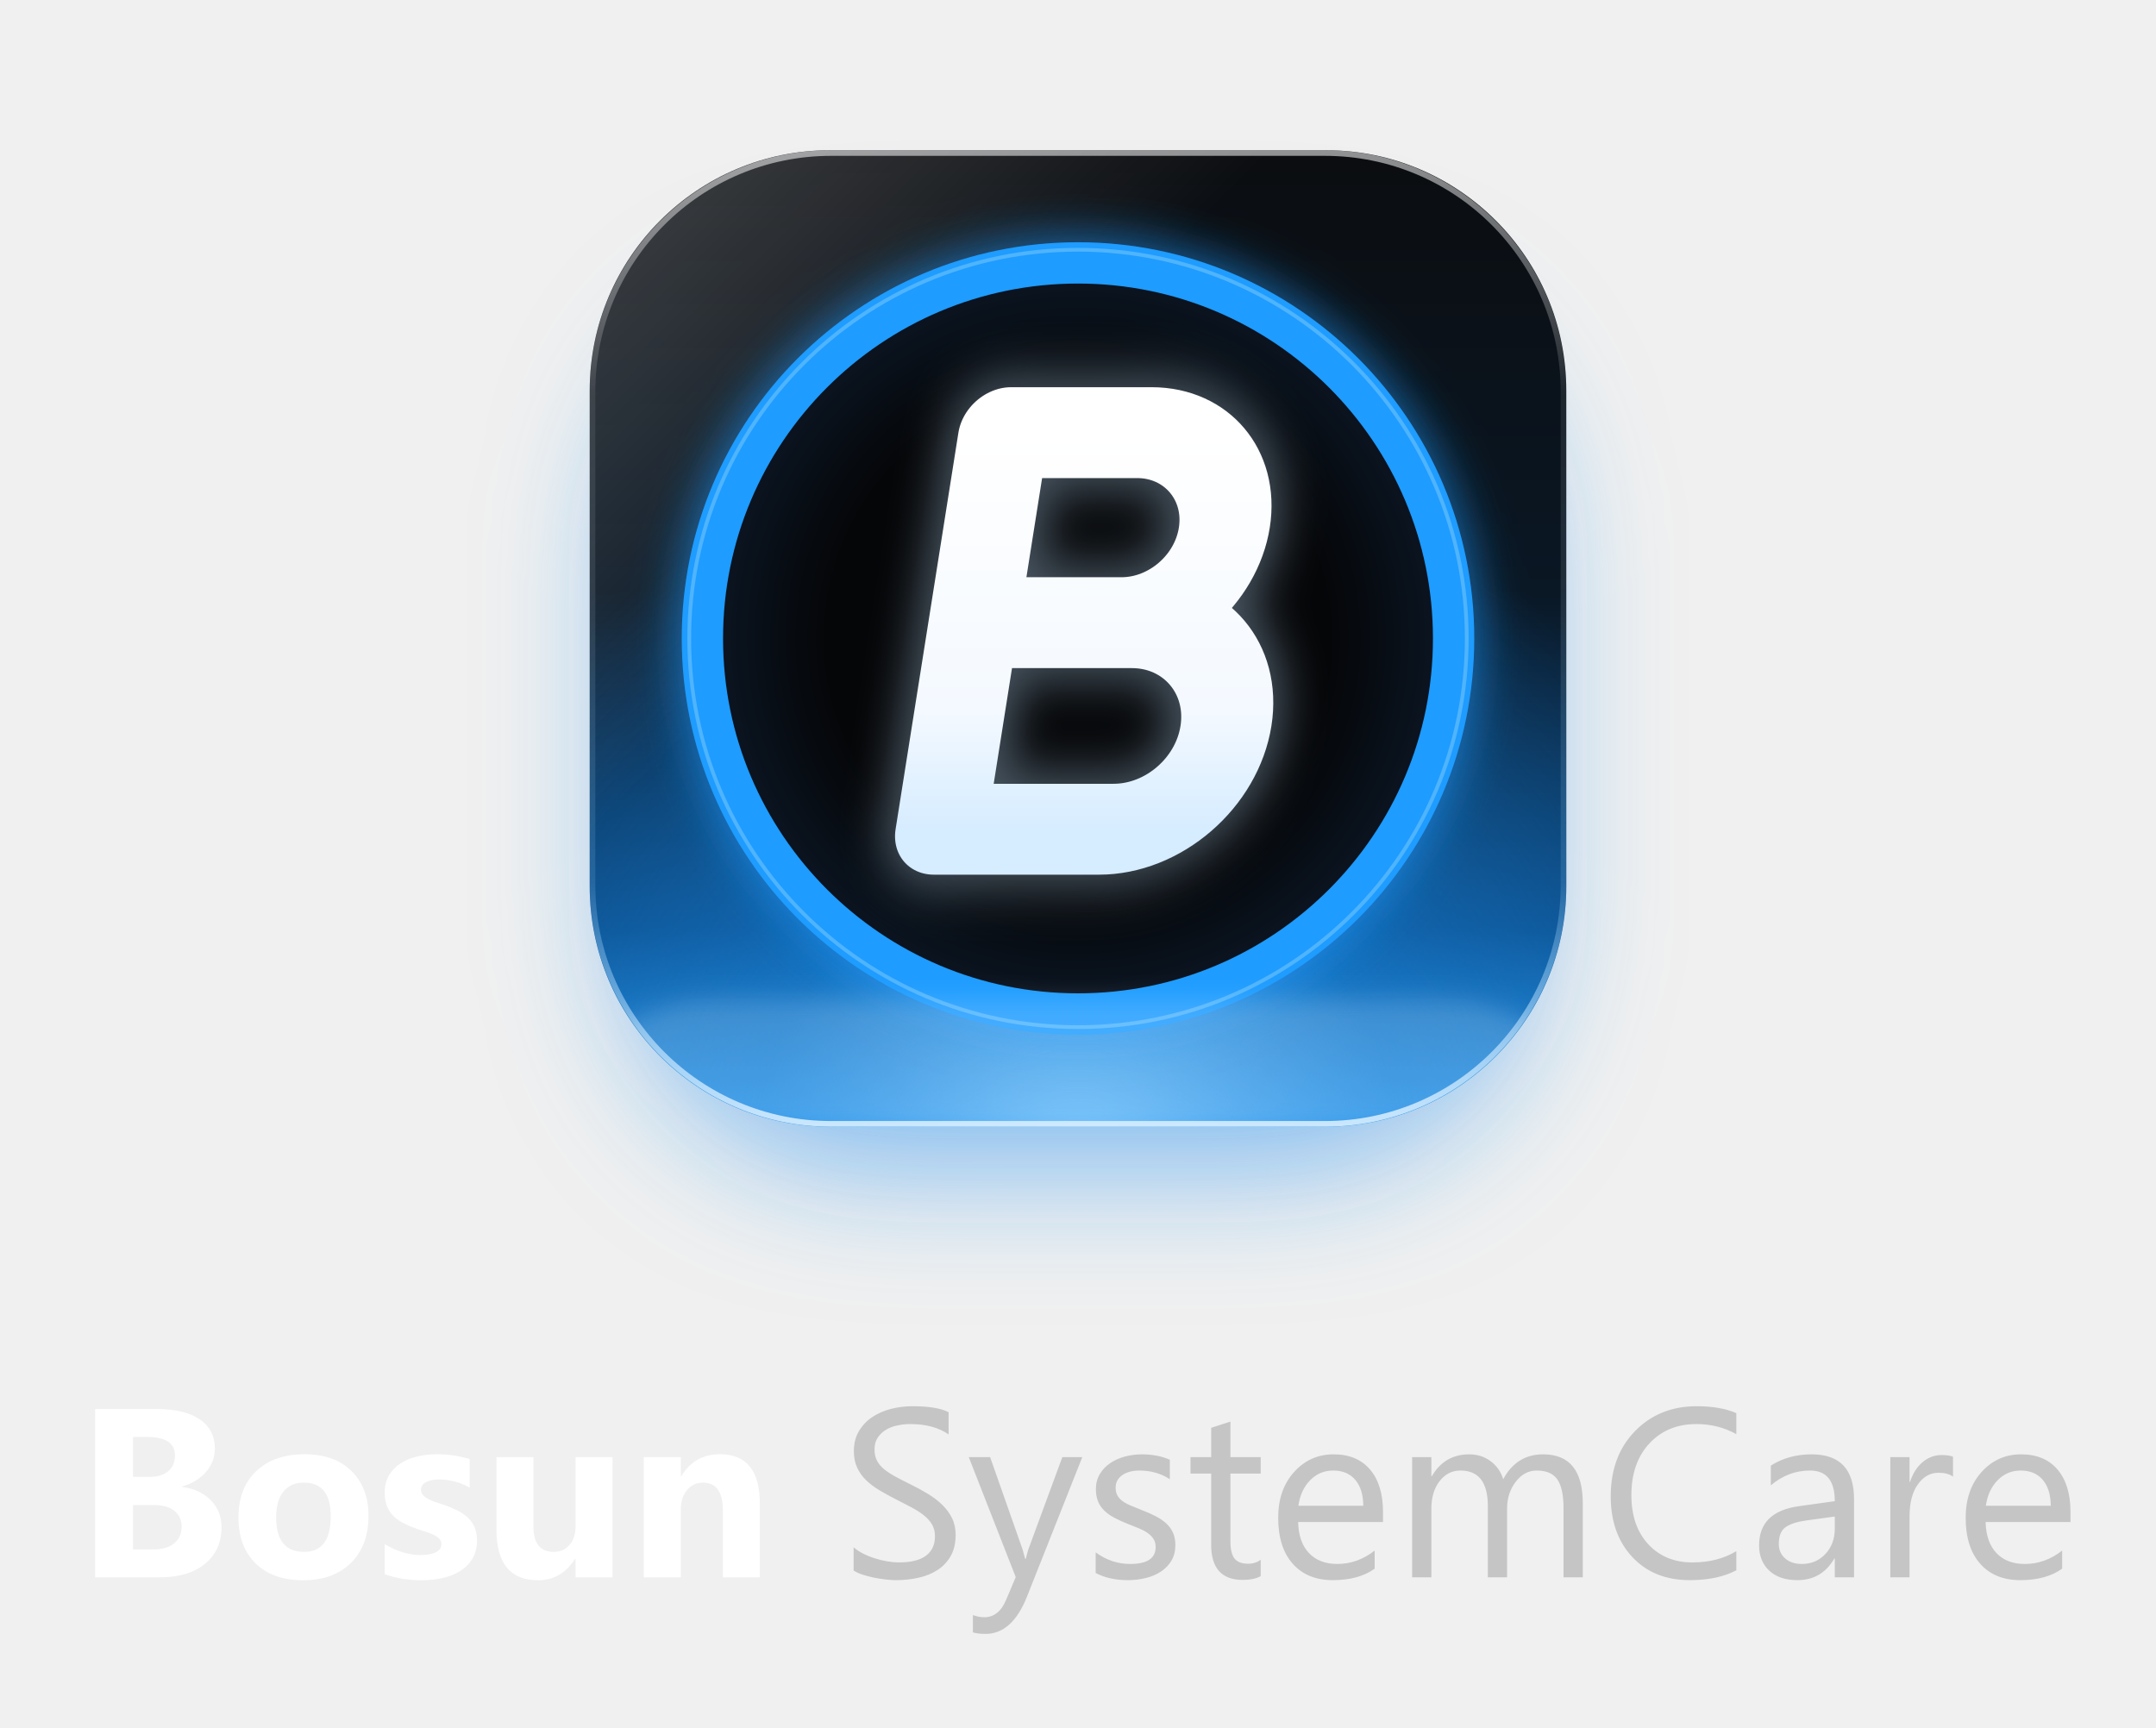
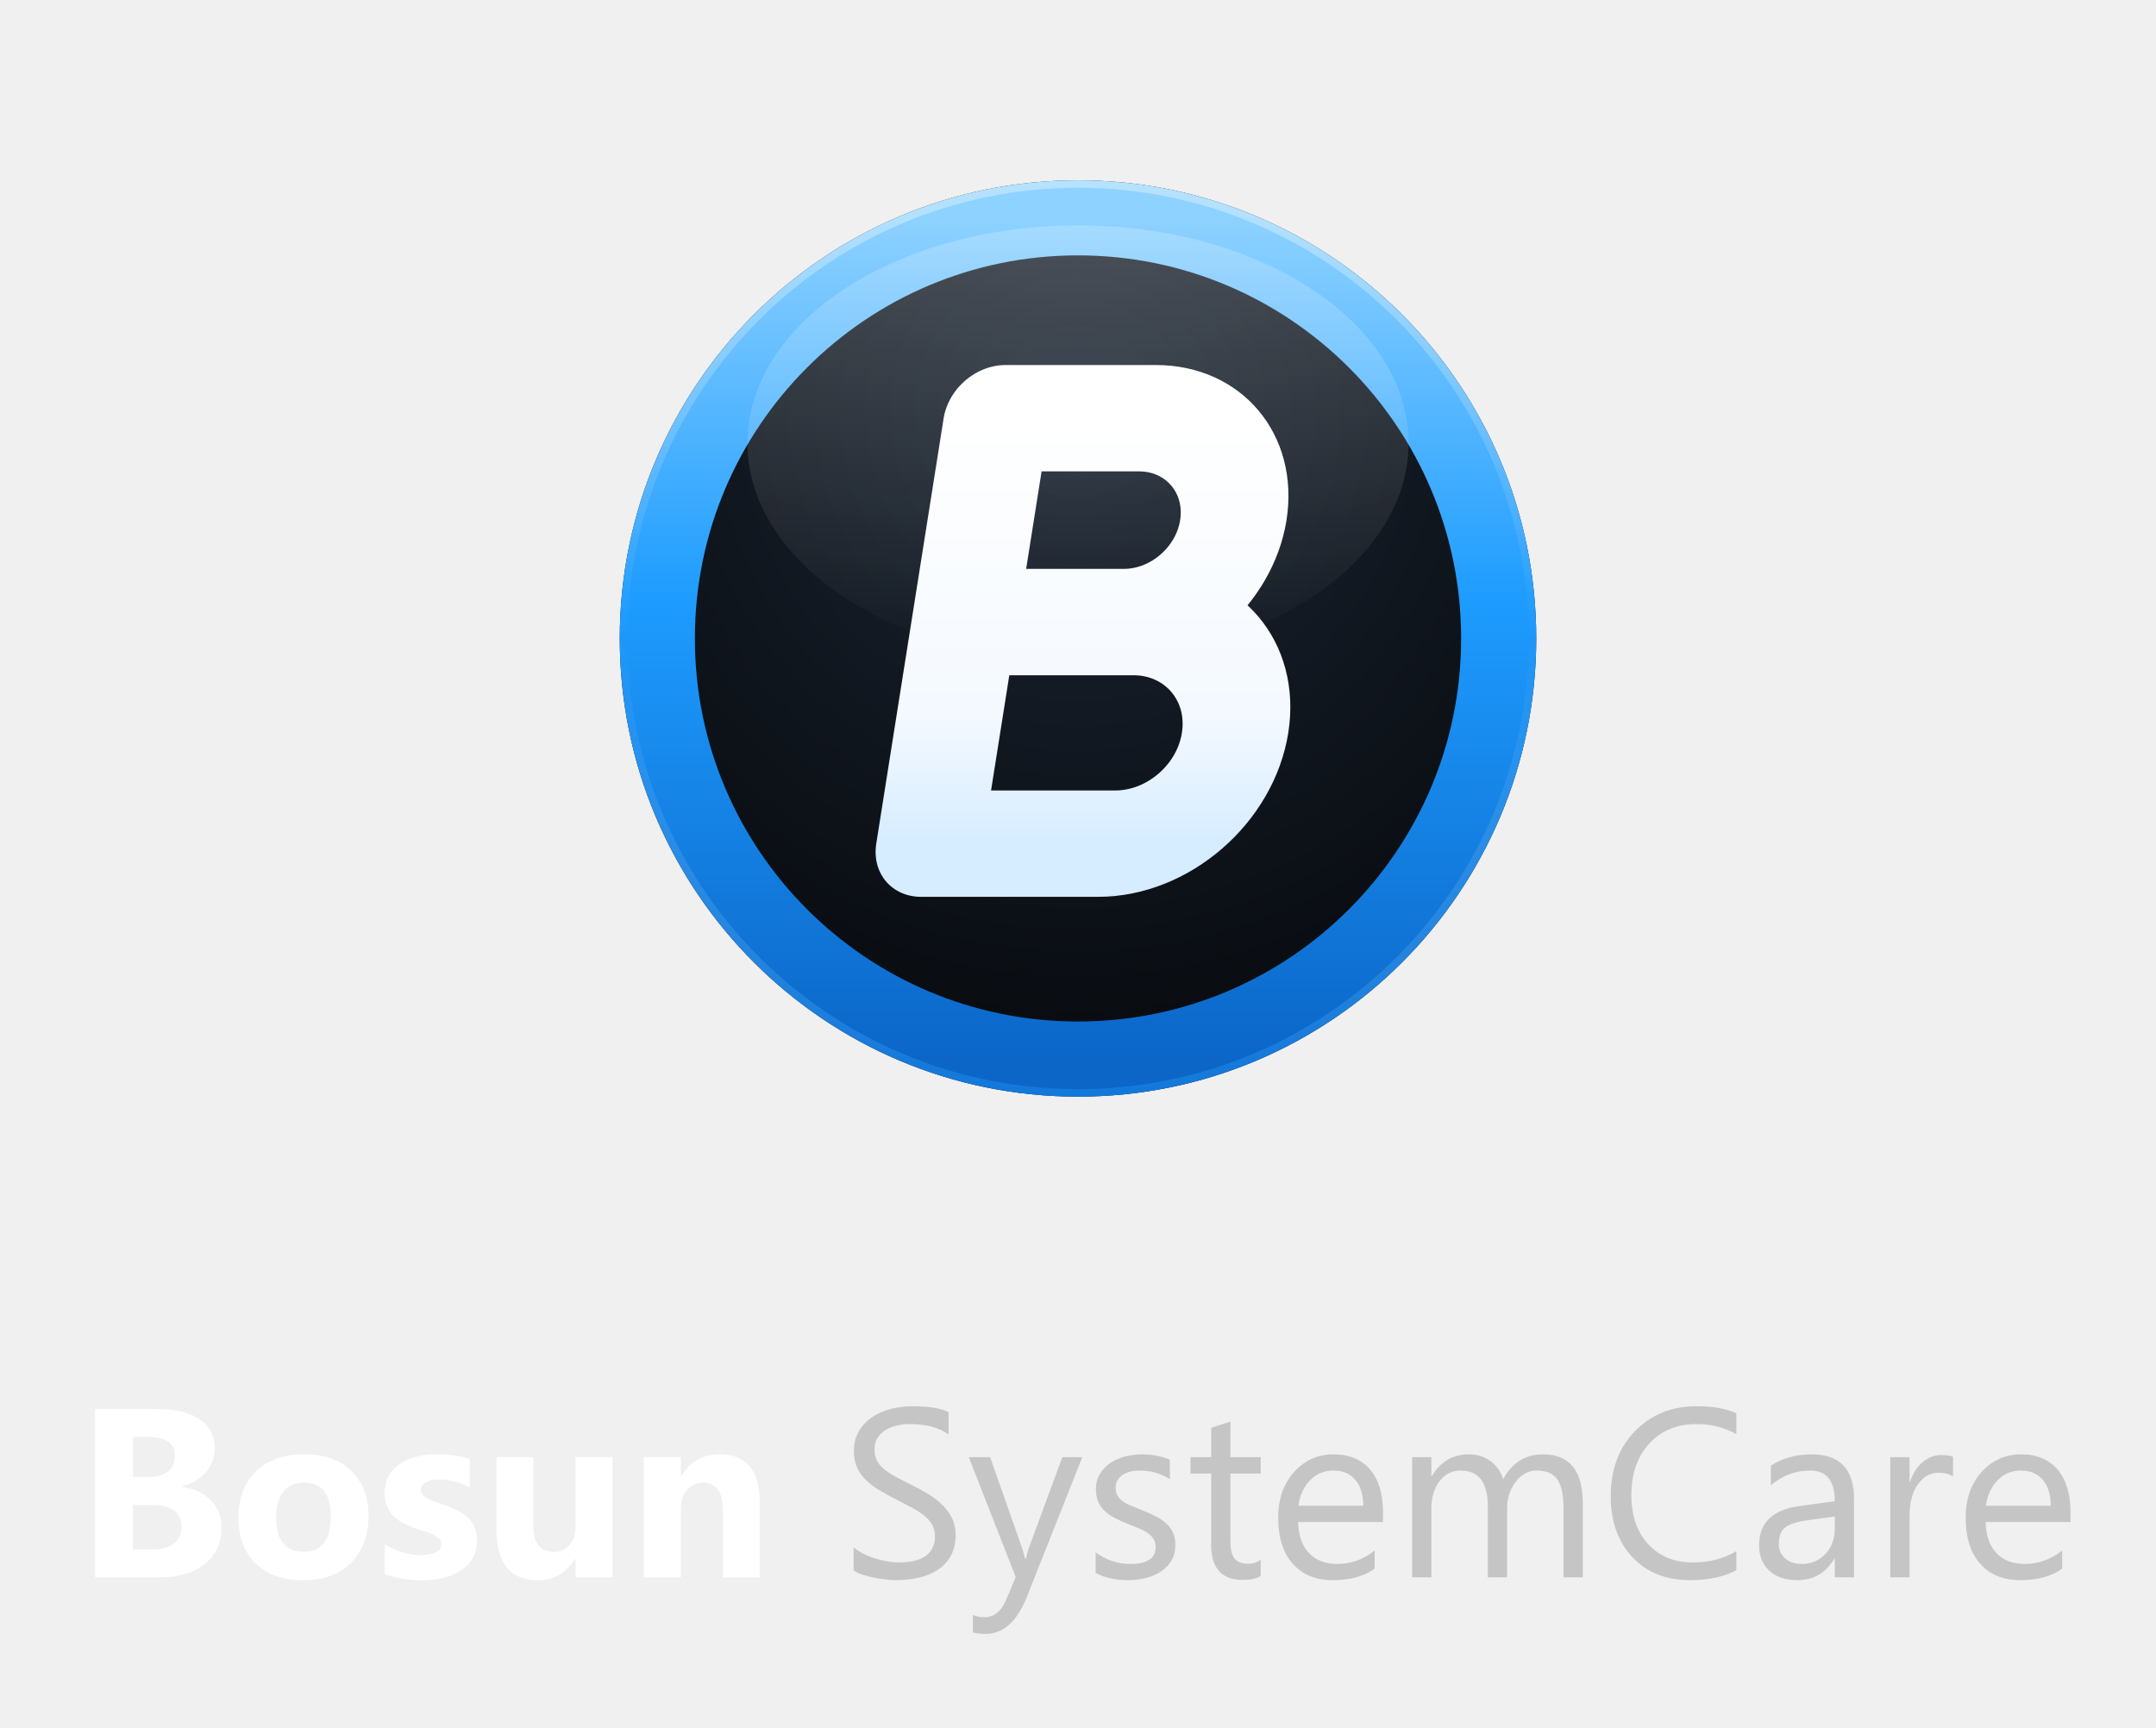
<svg xmlns="http://www.w3.org/2000/svg" viewBox="-157 -40 574 460">
  <svg x="0" y="0" width="260" height="260" viewBox="0 0 260 260" overflow="visible">
    <defs>
-       <linearGradient id="tile" x1="0" y1="0" x2="0" y2="1">
-         <stop offset="0" stop-color="#0b0d10" />
-         <stop offset=".45" stop-color="#0a1724" />
-         <stop offset=".8" stop-color="#0c4f8c" />
-         <stop offset="1" stop-color="#2a9bf0" />
+       <radialGradient id="disc" cx="130" cy="70" r="200" gradientUnits="userSpaceOnUse">
+         <stop offset="0" stop-color="#1b2532" />
+         <stop offset="1" stop-color="#05070a" />
+       </radialGradient>
+       <linearGradient id="ring" x1="0" y1="0" x2="0" y2="1">
+         <stop offset="0" stop-color="#8ed2ff" />
+         <stop offset=".45" stop-color="#1e9cff" />
+         <stop offset="1" stop-color="#0b66c8" />
      </linearGradient>
-       <radialGradient id="bottomglow" cx=".5" cy="1.05" r=".75">
-         <stop offset="0" stop-color="#7cc8ff" stop-opacity=".9" />
-         <stop offset=".45" stop-color="#1a86e0" stop-opacity=".45" />
-         <stop offset="1" stop-color="#1a86e0" stop-opacity="0" />
-       </radialGradient>
+       <linearGradient id="gloss" x1="0" y1="0" x2="0" y2="1">
+         <stop offset="0" stop-color="#fff" stop-opacity=".22" />
+         <stop offset="1" stop-color="#fff" stop-opacity="0" />
+       </linearGradient>
      <linearGradient id="rim" x1="0" y1="0" x2="0" y2="1">
-         <stop offset="0" stop-color="#fff" stop-opacity=".55" />
-         <stop offset=".25" stop-color="#fff" stop-opacity=".08" />
-         <stop offset=".75" stop-color="#9fd6ff" stop-opacity=".15" />
-         <stop offset="1" stop-color="#d8eeff" stop-opacity=".9" />
+         <stop offset="0" stop-color="#fff" stop-opacity=".35" />
+         <stop offset=".5" stop-color="#fff" stop-opacity="0" />
+         <stop offset="1" stop-color="#1e9cff" stop-opacity=".35" />
      </linearGradient>
-       <linearGradient id="sheen" x1="0" y1="0" x2="1" y2="1">
-         <stop offset="0" stop-color="#fff" stop-opacity=".22" />
-         <stop offset=".35" stop-color="#fff" stop-opacity="0" />
-       </linearGradient>
-       <radialGradient id="core" cx=".5" cy=".5" r=".5">
-         <stop offset=".7" stop-color="#050608" />
-         <stop offset="1" stop-color="#0a1420" />
-       </radialGradient>
-       <linearGradient id="glyph" x1="0" y1="0" x2="0" y2="1">
-         <stop offset="0" stop-color="#ffffff" />
+       <linearGradient id="glyph" x1="0" y1="82" x2="0" y2="178" gradientUnits="userSpaceOnUse">
+         <stop offset="0" stop-color="#fff" />
        <stop offset=".7" stop-color="#f4f9ff" />
        <stop offset="1" stop-color="#d6ecff" />
      </linearGradient>
-       <filter id="blur18" x="-50%" y="-50%" width="200%" height="200%">
-         <feGaussianBlur stdDeviation="18" />
-       </filter>
-       <filter id="blur6" x="-50%" y="-50%" width="200%" height="200%">
-         <feGaussianBlur stdDeviation="6" />
-       </filter>
-       <filter id="blur3" x="-50%" y="-50%" width="200%" height="200%">
-         <feGaussianBlur stdDeviation="3" />
-       </filter>
-       <clipPath id="tc">
-         <rect width="260" height="260" rx="64" />
-       </clipPath>
    </defs>
-     <rect x="10" y="40" width="240" height="230" rx="64" fill="#1a8cf0" opacity=".55" filter="url(#blur18)" />
-     <g clip-path="url(#tc)">
-       <rect width="260" height="260" fill="url(#tile)" />
-       <rect width="260" height="260" fill="url(#bottomglow)" />
-       <rect width="260" height="260" fill="url(#sheen)" />
-       <circle cx="130" cy="130" r="100" fill="none" stroke="#1e9bff" stroke-width="14" opacity=".6" filter="url(#blur6)" />
-       <circle cx="130" cy="130" r="95" fill="url(#core)" />
-       <circle cx="130" cy="130" r="100" fill="none" stroke="#1e9cff" stroke-width="11" />
-       <circle cx="130" cy="130" r="103.5" fill="none" stroke="#7fcbff" stroke-width="1" opacity=".5" />
-       <g transform="translate(136 128) scale(1.10) skewX(-9) translate(-141 -130)">
-         <path d="M110 178V82h34a23 23 0 0 1 0 46h-34h40a25 25 0 0 1 0 50z" fill="none" stroke="#bfe3ff" stroke-width="28" stroke-linejoin="round" opacity=".35" filter="url(#blur6)" />
-         <path d="M110 178V82h34a23 23 0 0 1 0 46h-34h40a25 25 0 0 1 0 50z" fill="none" stroke="url(#glyph)" stroke-width="22" stroke-linejoin="round" stroke-linecap="round" />
-       </g>
+     <circle cx="130" cy="130" r="122" fill="url(#disc)" />
+     <circle cx="130" cy="130" r="112" fill="none" stroke="url(#ring)" stroke-width="20" />
+     <ellipse cx="130" cy="78" rx="88" ry="58" fill="url(#gloss)" />
+     <circle cx="130" cy="130" r="121" fill="none" stroke="url(#rim)" stroke-width="2" />
+     <g transform="translate(136 128) scale(1.18) skewX(-9) translate(-141 -130)">
+       <path d="M110 178V82h34a23 23 0 0 1 0 46h-34h40a25 25 0 0 1 0 50z" fill="none" stroke="url(#glyph)" stroke-width="24" stroke-linejoin="round" />
    </g>
-     <rect x=".75" y=".75" width="258.5" height="258.5" rx="63.5" fill="none" stroke="url(#rim)" stroke-width="1.5" />
-     <rect x="4" y="226" width="252" height="34" rx="30" fill="#e6f4ff" opacity=".18" filter="url(#blur3)" clip-path="url(#tc)" />
  </svg>
  <path fill="#FFFFFF" d="M-131.672 380.0V335.188H-115.359Q-107.859 335.188 -103.828 337.938Q-99.797 340.688 -99.797 345.688Q-99.797 349.312 -102.25 352.031Q-104.703 354.75 -108.516 355.812V355.938Q-103.734 356.531 -100.875 359.469Q-98.016 362.406 -98.016 366.625Q-98.016 372.781 -102.422 376.391Q-106.828 380.0 -114.453 380.0ZM-121.578 342.625V353.25H-117.141Q-114.016 353.25 -112.219 351.734Q-110.422 350.219 -110.422 347.562Q-110.422 342.625 -117.797 342.625ZM-121.578 360.75V372.562H-116.109Q-112.609 372.562 -110.625 370.938Q-108.641 369.312 -108.641 366.5Q-108.641 363.812 -110.594 362.281Q-112.547 360.75 -116.047 360.75Z M-76.359 380.781Q-84.359 380.781 -88.938 376.297Q-93.516 371.812 -93.516 364.125Q-93.516 356.188 -88.766 351.703Q-84.016 347.219 -75.922 347.219Q-67.953 347.219 -63.422 351.703Q-58.891 356.188 -58.891 363.562Q-58.891 371.531 -63.562 376.156Q-68.234 380.781 -76.359 380.781ZM-76.109 354.781Q-79.609 354.781 -81.547 357.188Q-83.484 359.594 -83.484 364.0Q-83.484 373.219 -76.047 373.219Q-68.953 373.219 -68.953 363.75Q-68.953 354.781 -76.109 354.781Z M-54.578 379.156V371.156Q-52.141 372.625 -49.719 373.344Q-47.297 374.062 -45.141 374.062Q-42.516 374.062 -41.0 373.344Q-39.484 372.625 -39.484 371.156Q-39.484 370.219 -40.172 369.594Q-40.859 368.969 -41.938 368.5Q-43.016 368.031 -44.297 367.656Q-45.578 367.281 -46.766 366.812Q-48.672 366.094 -50.125 365.266Q-51.578 364.438 -52.562 363.344Q-53.547 362.25 -54.062 360.812Q-54.578 359.375 -54.578 357.406Q-54.578 354.719 -53.406 352.781Q-52.234 350.844 -50.281 349.609Q-48.328 348.375 -45.812 347.797Q-43.297 347.219 -40.578 347.219Q-38.453 347.219 -36.266 347.547Q-34.078 347.875 -31.953 348.5V356.125Q-33.828 355.031 -35.969 354.484Q-38.109 353.938 -40.172 353.938Q-41.141 353.938 -42.0 354.109Q-42.859 354.281 -43.516 354.609Q-44.172 354.938 -44.547 355.453Q-44.922 355.969 -44.922 356.625Q-44.922 357.5 -44.359 358.125Q-43.797 358.75 -42.891 359.203Q-41.984 359.656 -40.875 360.016Q-39.766 360.375 -38.672 360.75Q-36.703 361.438 -35.109 362.25Q-33.516 363.062 -32.375 364.156Q-31.234 365.25 -30.625 366.719Q-30.016 368.188 -30.016 370.219Q-30.016 373.062 -31.25 375.078Q-32.484 377.094 -34.531 378.359Q-36.578 379.625 -39.25 380.203Q-41.922 380.781 -44.797 380.781Q-50.078 380.781 -54.578 379.156Z M6.078 380.0H-3.766V375.125H-3.922Q-7.578 380.781 -13.703 380.781Q-24.828 380.781 -24.828 367.312V348.0H-14.984V366.438Q-14.984 373.219 -9.609 373.219Q-6.953 373.219 -5.359 371.359Q-3.766 369.5 -3.766 366.312V348.0H6.078Z M45.297 380.0H35.453V362.219Q35.453 354.781 30.141 354.781Q27.578 354.781 25.922 356.75Q24.266 358.719 24.266 361.75V380.0H14.391V348.0H24.266V353.062H24.391Q27.922 347.219 34.672 347.219Q45.297 347.219 45.297 360.406Z" />
  <path fill="#C5C5C5" d=" M70.266 378.188V372.0Q71.328 372.938 72.812 373.688Q74.297 374.438 75.938 374.953Q77.578 375.469 79.234 375.75Q80.891 376.031 82.297 376.031Q87.141 376.031 89.531 374.234Q91.922 372.438 91.922 369.062Q91.922 367.25 91.125 365.906Q90.328 364.562 88.922 363.453Q87.516 362.344 85.594 361.328Q83.672 360.312 81.453 359.188Q79.109 358.0 77.078 356.781Q75.047 355.562 73.547 354.094Q72.047 352.625 71.188 350.766Q70.328 348.906 70.328 346.406Q70.328 343.344 71.672 341.078Q73.016 338.812 75.203 337.344Q77.391 335.875 80.188 335.156Q82.984 334.438 85.891 334.438Q92.516 334.438 95.547 336.031V341.938Q91.578 339.188 85.359 339.188Q83.641 339.188 81.922 339.547Q80.203 339.906 78.859 340.719Q77.516 341.531 76.672 342.812Q75.828 344.094 75.828 345.938Q75.828 347.656 76.469 348.906Q77.109 350.156 78.359 351.188Q79.609 352.219 81.406 353.188Q83.203 354.156 85.547 355.312Q87.953 356.5 90.109 357.812Q92.266 359.125 93.891 360.719Q95.516 362.312 96.469 364.25Q97.422 366.188 97.422 368.688Q97.422 372.0 96.125 374.297Q94.828 376.594 92.625 378.031Q90.422 379.469 87.547 380.109Q84.672 380.75 81.484 380.75Q80.422 380.75 78.859 380.578Q77.297 380.406 75.672 380.078Q74.047 379.75 72.594 379.266Q71.141 378.781 70.266 378.188Z M131.141 348.0 116.422 385.125Q112.484 395.062 105.359 395.062Q103.359 395.062 102.016 394.656V390.062Q103.672 390.625 105.047 390.625Q108.922 390.625 110.859 386.0L113.422 379.938L100.922 348.0H106.609L115.266 372.625Q115.422 373.094 115.922 375.062H116.109Q116.266 374.312 116.734 372.688L125.828 348.0Z M134.703 378.844V373.344Q138.891 376.438 143.922 376.438Q150.672 376.438 150.672 371.938Q150.672 370.656 150.094 369.766Q149.516 368.875 148.531 368.188Q147.547 367.5 146.219 366.953Q144.891 366.406 143.359 365.812Q141.234 364.969 139.625 364.109Q138.016 363.25 136.938 362.172Q135.859 361.094 135.312 359.719Q134.766 358.344 134.766 356.5Q134.766 354.25 135.797 352.516Q136.828 350.781 138.547 349.609Q140.266 348.438 142.469 347.844Q144.672 347.25 147.016 347.25Q151.172 347.25 154.453 348.688V353.875Q150.922 351.562 146.328 351.562Q144.891 351.562 143.734 351.891Q142.578 352.219 141.75 352.812Q140.922 353.406 140.469 354.234Q140.016 355.062 140.016 356.062Q140.016 357.312 140.469 358.156Q140.922 359.0 141.797 359.656Q142.672 360.312 143.922 360.844Q145.172 361.375 146.766 362.0Q148.891 362.812 150.578 363.672Q152.266 364.531 153.453 365.609Q154.641 366.688 155.281 368.094Q155.922 369.5 155.922 371.438Q155.922 373.812 154.875 375.562Q153.828 377.312 152.078 378.469Q150.328 379.625 148.047 380.188Q145.766 380.75 143.266 380.75Q138.328 380.75 134.703 378.844Z M178.641 379.688Q176.828 380.688 173.859 380.688Q165.453 380.688 165.453 371.312V352.375H159.953V348.0H165.453V340.188L170.578 338.531V348.0H178.641V352.375H170.578V370.406Q170.578 373.625 171.672 375.0Q172.766 376.375 175.297 376.375Q177.234 376.375 178.641 375.312Z M211.203 365.281H188.609Q188.734 370.625 191.484 373.531Q194.234 376.438 199.047 376.438Q204.453 376.438 208.984 372.875V377.688Q204.766 380.75 197.828 380.75Q191.047 380.75 187.172 376.391Q183.297 372.031 183.297 364.125Q183.297 356.656 187.531 351.953Q191.766 347.25 198.047 347.25Q204.328 347.25 207.766 351.312Q211.203 355.375 211.203 362.594ZM205.953 360.938Q205.922 356.5 203.812 354.031Q201.703 351.562 197.953 351.562Q194.328 351.562 191.797 354.156Q189.266 356.75 188.672 360.938Z M264.391 380.0H259.266V361.625Q259.266 356.312 257.625 353.938Q255.984 351.562 252.109 351.562Q248.828 351.562 246.531 354.562Q244.234 357.562 244.234 361.75V380.0H239.109V361.0Q239.109 351.562 231.828 351.562Q228.453 351.562 226.266 354.391Q224.078 357.219 224.078 361.75V380.0H218.953V348.0H224.078V353.062H224.203Q227.609 347.25 234.141 347.25Q237.422 347.25 239.859 349.078Q242.297 350.906 243.203 353.875Q246.766 347.25 253.828 347.25Q264.391 347.25 264.391 360.281Z M305.266 378.125Q300.297 380.75 292.891 380.75Q283.328 380.75 277.578 374.594Q271.828 368.438 271.828 358.438Q271.828 347.688 278.297 341.062Q284.766 334.438 294.703 334.438Q301.078 334.438 305.266 336.281V341.875Q300.453 339.188 294.641 339.188Q286.922 339.188 282.125 344.344Q277.328 349.5 277.328 358.125Q277.328 366.312 281.812 371.172Q286.297 376.031 293.578 376.031Q300.328 376.031 305.266 373.031Z M336.609 380.0H331.484V375.0H331.359Q328.016 380.75 321.516 380.75Q316.734 380.75 314.031 378.219Q311.328 375.688 311.328 371.5Q311.328 362.531 321.891 361.062L331.484 359.719Q331.484 351.562 324.891 351.562Q319.109 351.562 314.453 355.5V350.25Q319.172 347.25 325.328 347.25Q336.609 347.25 336.609 359.188ZM331.484 363.812 323.766 364.875Q320.203 365.375 318.391 366.641Q316.578 367.906 316.578 371.125Q316.578 373.469 318.25 374.953Q319.922 376.438 322.703 376.438Q326.516 376.438 329.0 373.766Q331.484 371.094 331.484 367.0Z M362.953 353.188Q361.609 352.156 359.078 352.156Q355.797 352.156 353.594 355.25Q351.391 358.344 351.391 363.688V380.0H346.266V348.0H351.391V354.594H351.516Q352.609 351.219 354.859 349.328Q357.109 347.438 359.891 347.438Q361.891 347.438 362.953 347.875Z M394.234 365.281H371.641Q371.766 370.625 374.516 373.531Q377.266 376.438 382.078 376.438Q387.484 376.438 392.016 372.875V377.688Q387.797 380.75 380.859 380.75Q374.078 380.75 370.203 376.391Q366.328 372.031 366.328 364.125Q366.328 356.656 370.562 351.953Q374.797 347.25 381.078 347.25Q387.359 347.25 390.797 351.312Q394.234 355.375 394.234 362.594ZM388.984 360.938Q388.953 356.5 386.844 354.031Q384.734 351.562 380.984 351.562Q377.359 351.562 374.828 354.156Q372.297 356.75 371.703 360.938Z" />
</svg>
